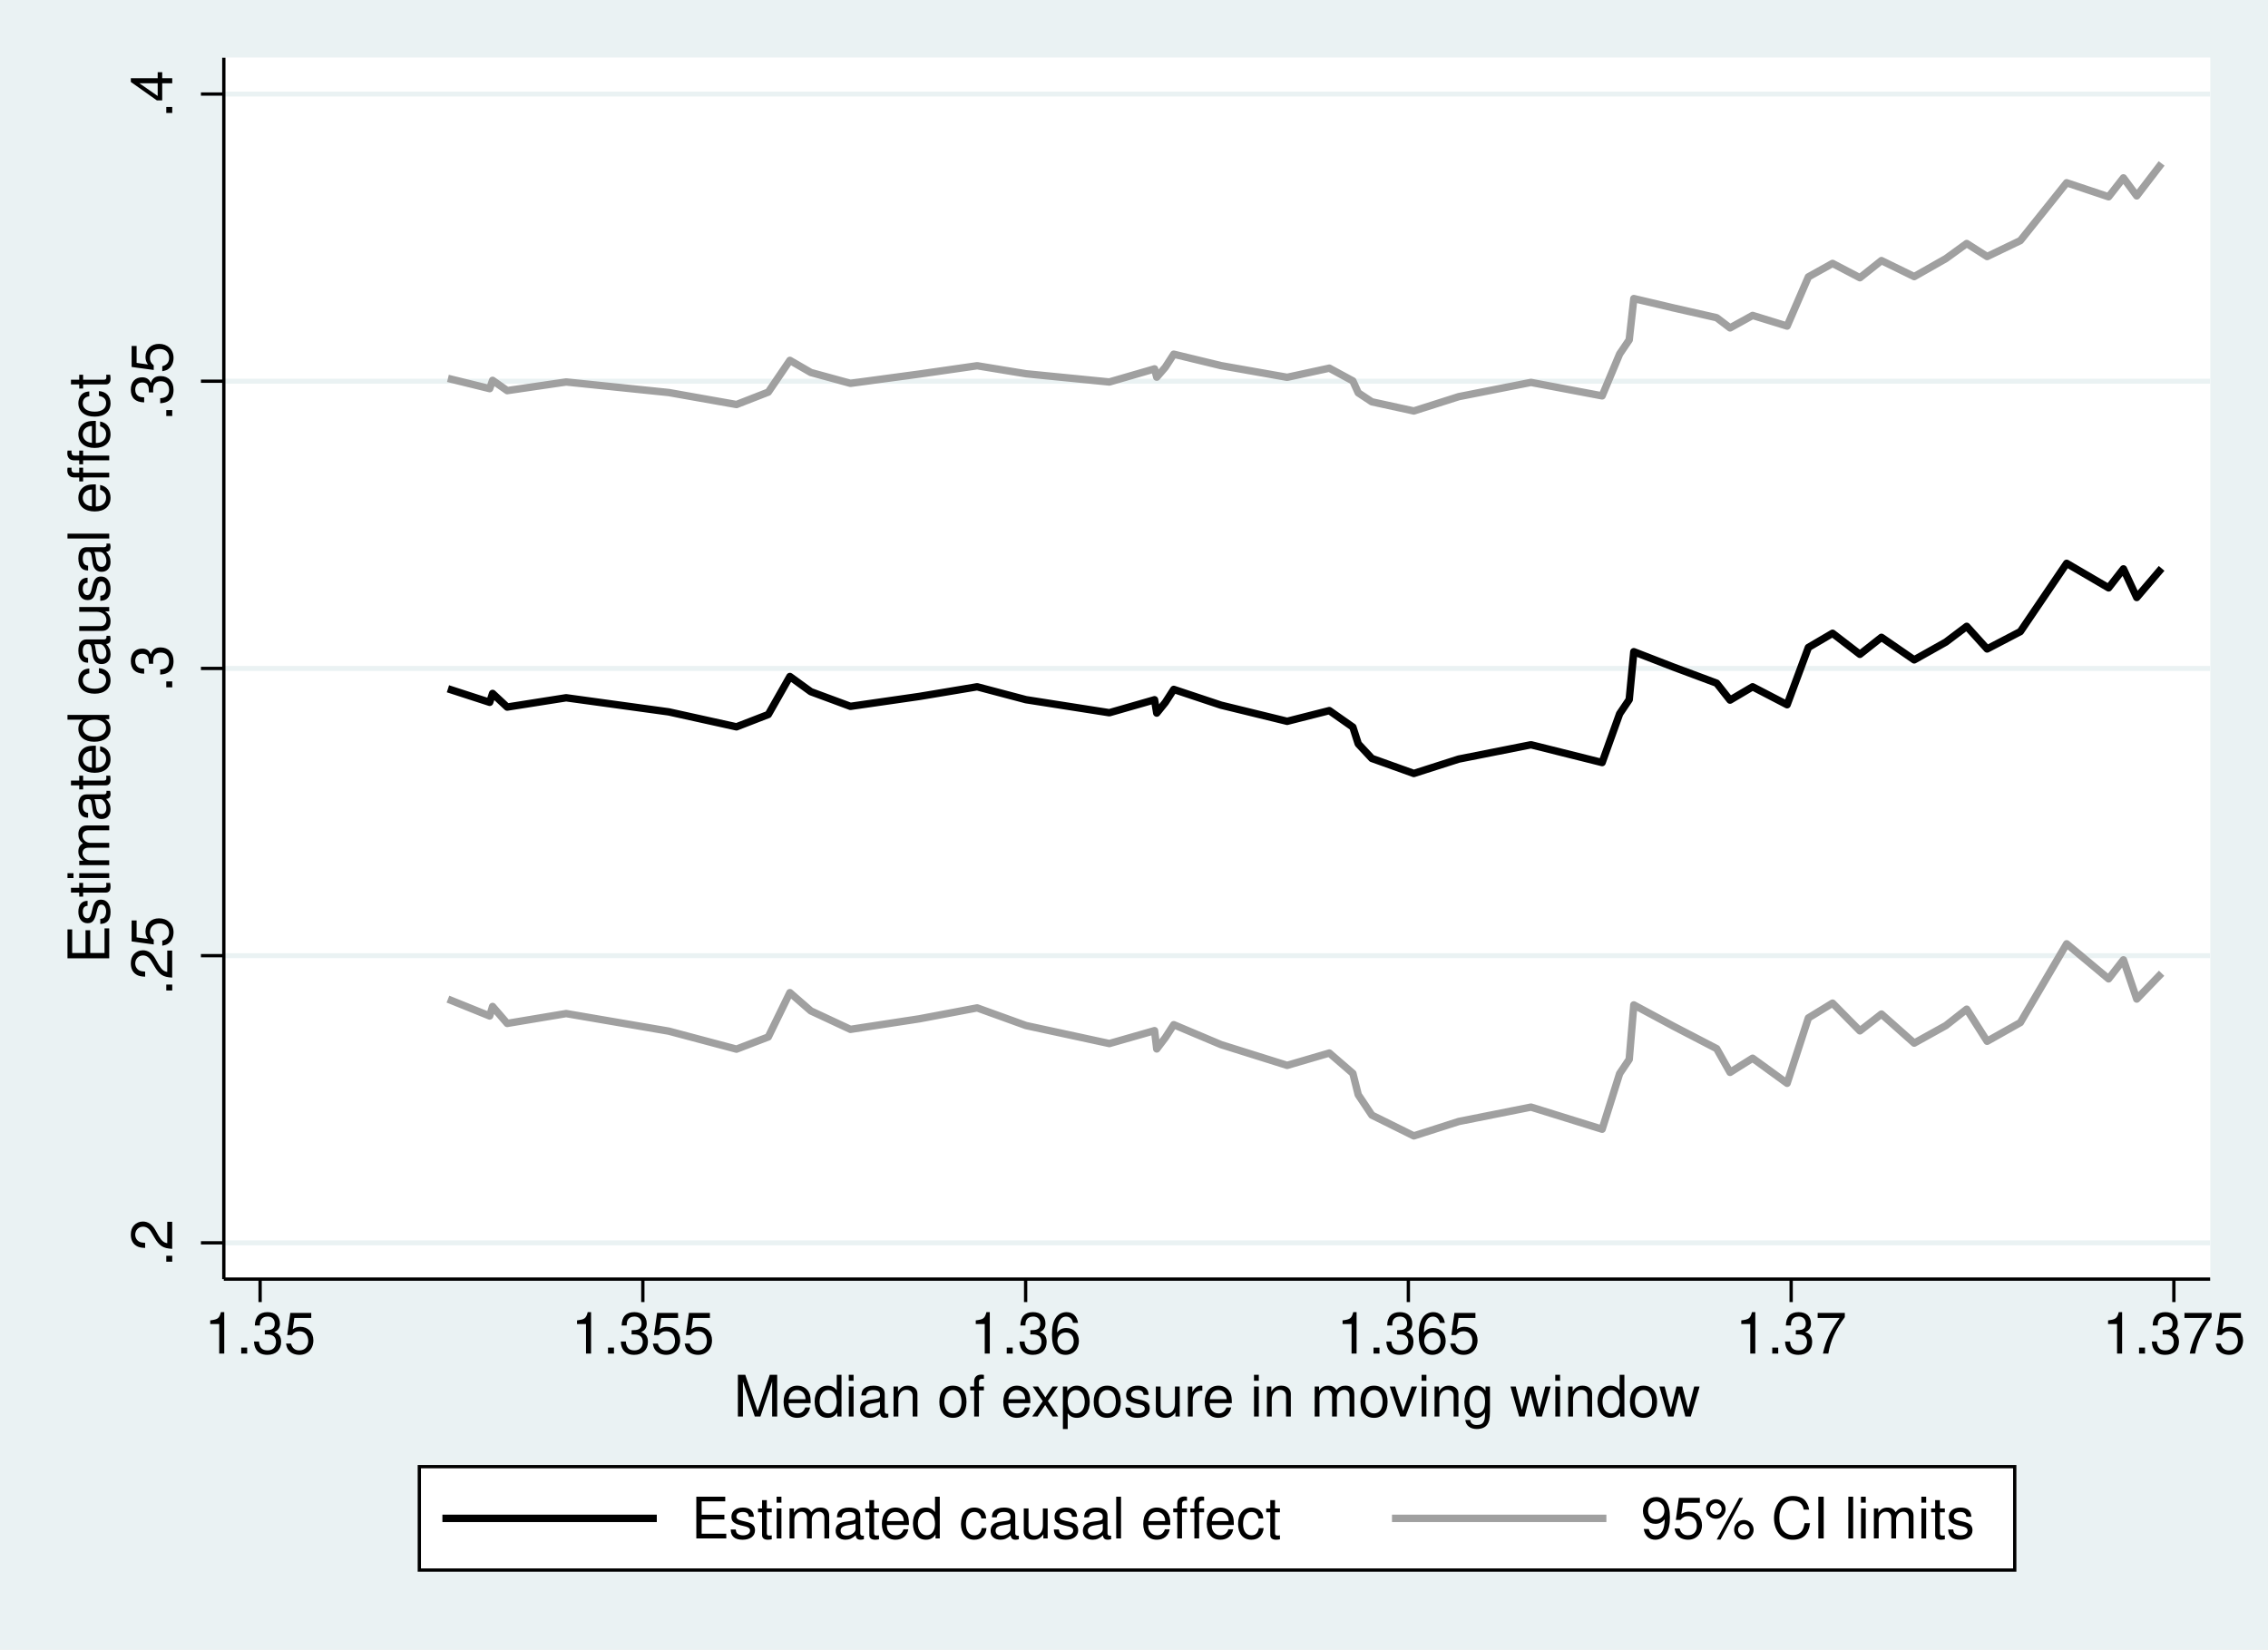
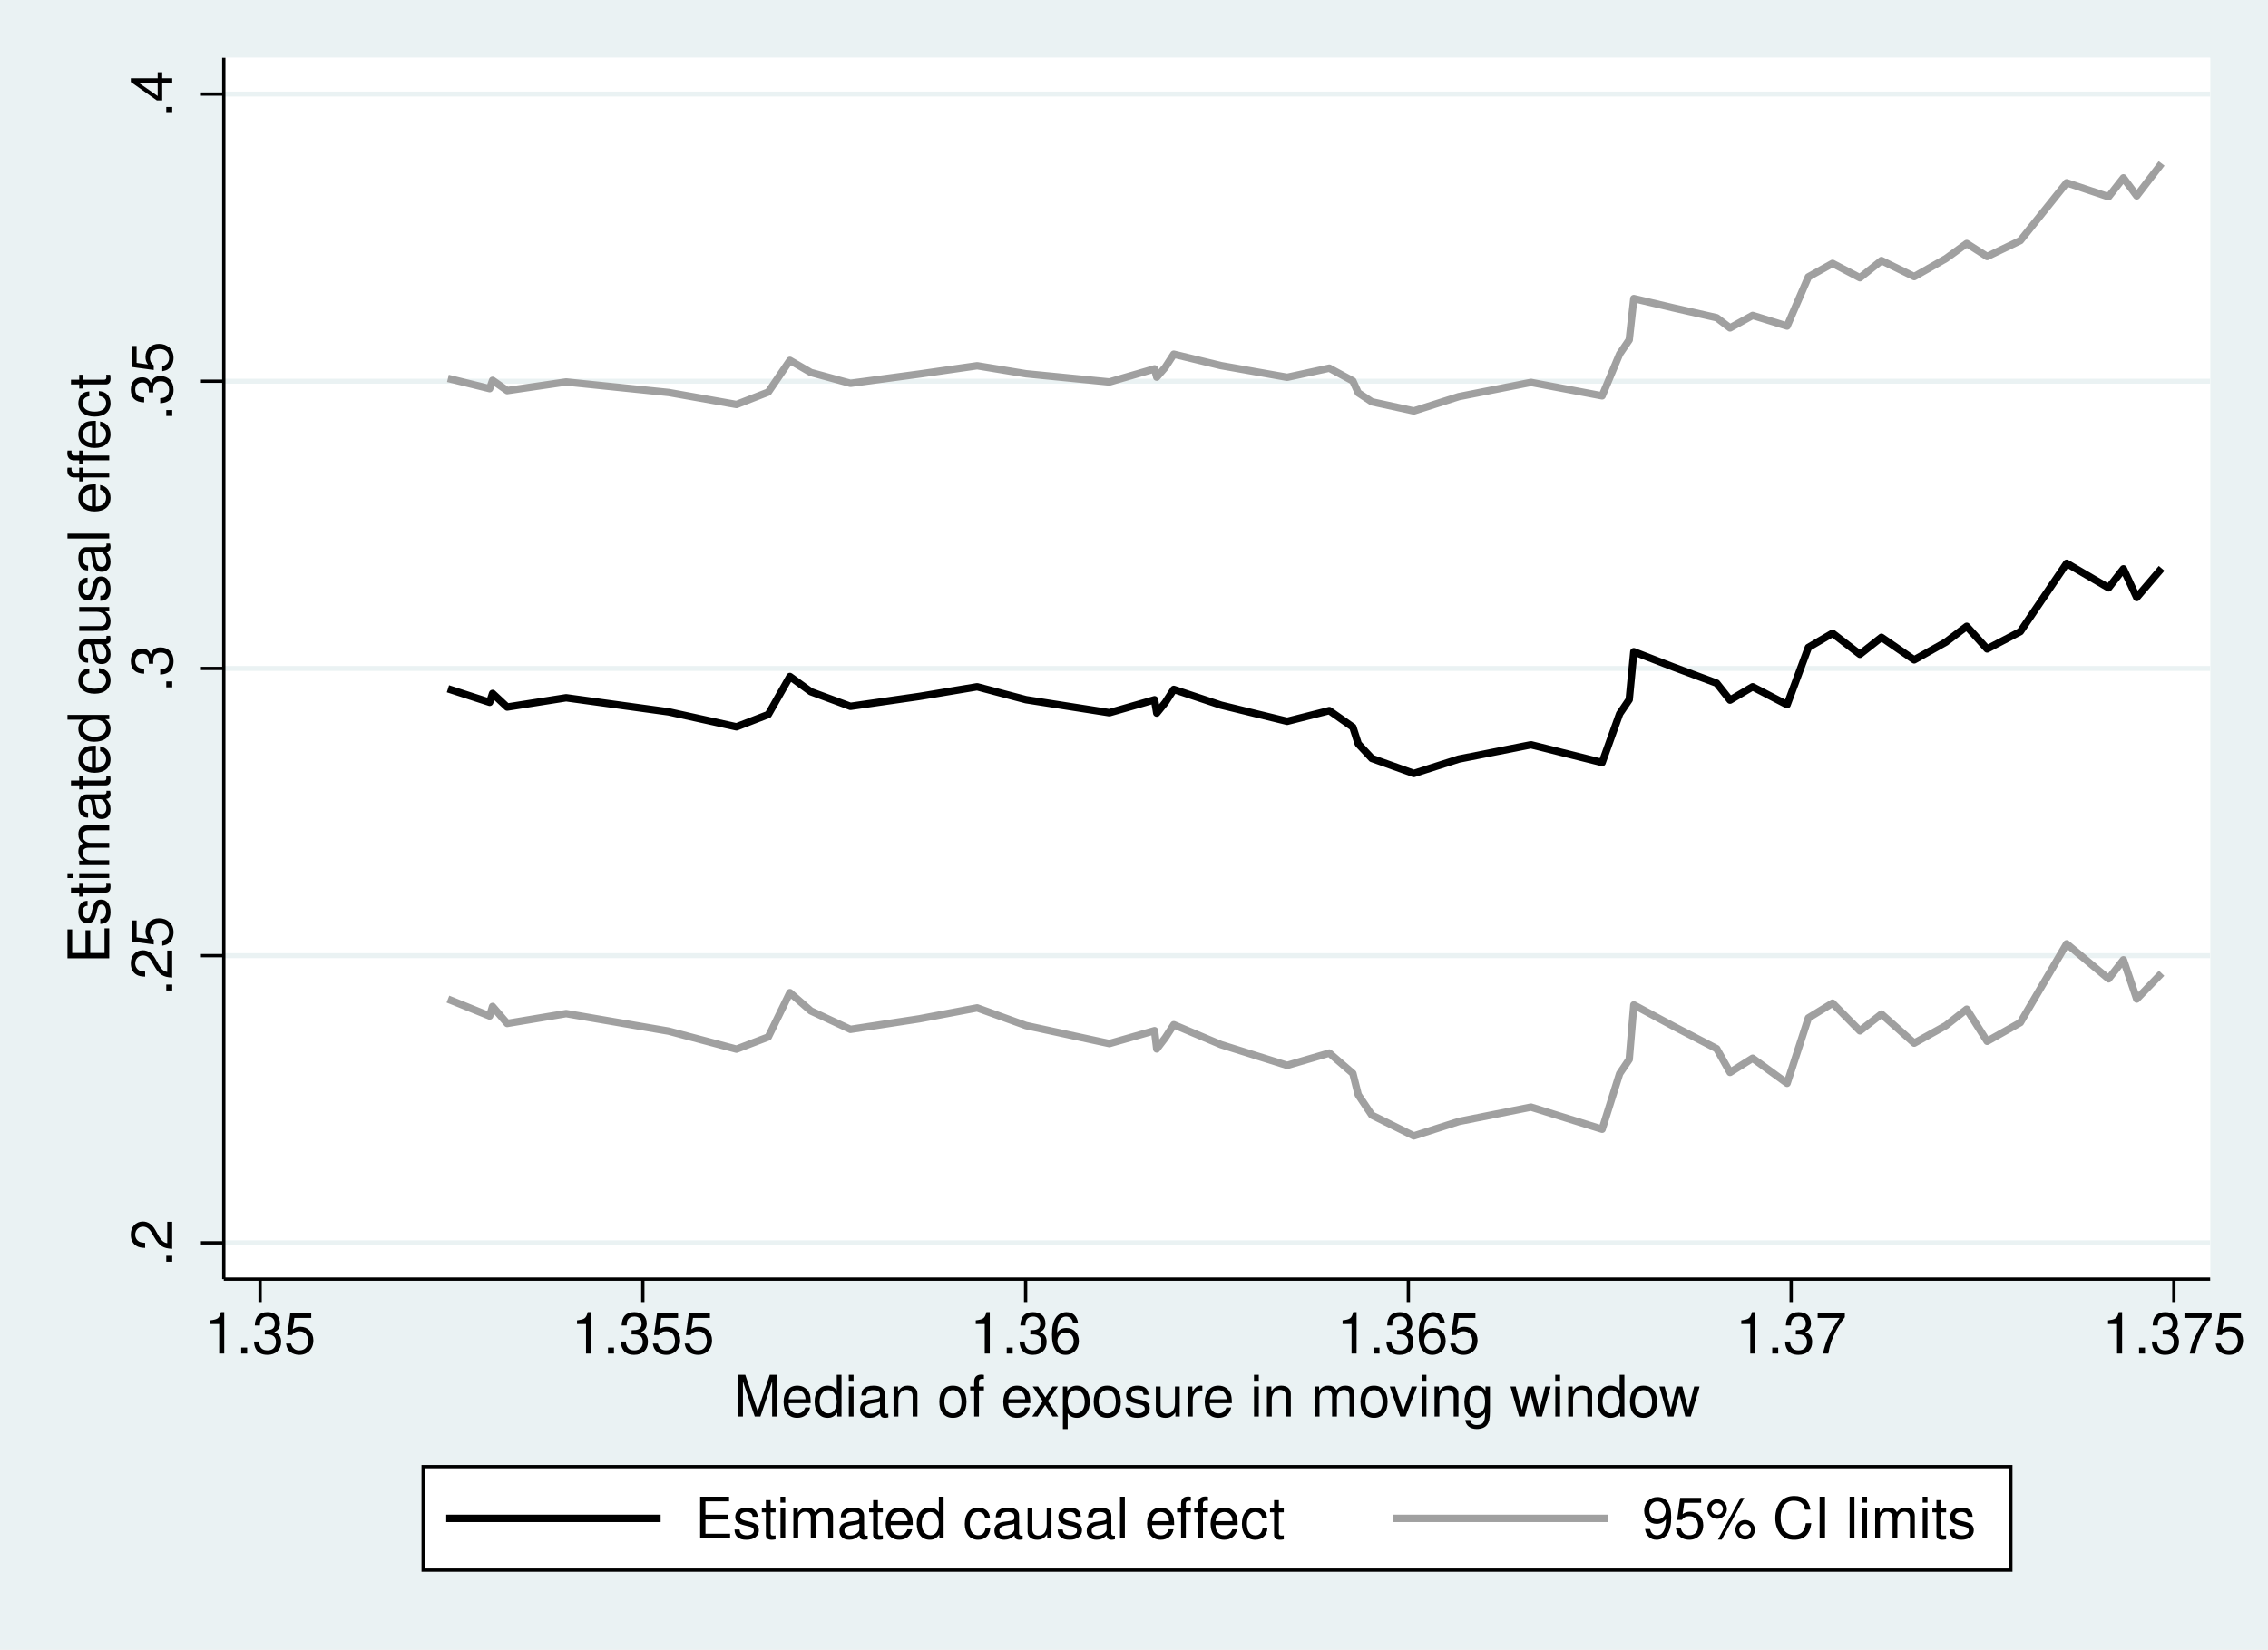
<svg xmlns="http://www.w3.org/2000/svg" version="1.1" width="5.500in" height="4.000in" viewBox="0 0 3960 2880">
  <rect x="0" y="0" width="3960" height="2880" style="fill:#EAF2F3;stroke:none" />
  <rect x="0.00" y="0.00" width="3959.88" height="2880.00" style="fill:#EAF2F3" />
  <rect x="2.88" y="2.88" width="3954.12" height="2874.24" style="fill:none;stroke:#EAF2F3;stroke-width:5.76" />
  <rect x="390.80" y="100.86" width="3468.22" height="2132.77" style="fill:#FFFFFF" />
  <rect x="393.68" y="103.74" width="3462.46" height="2127.01" style="fill:none;stroke:#FFFFFF;stroke-width:5.76" />
  <line x1="390.80" y1="2170.27" x2="3859.02" y2="2170.27" style="stroke:#EAF2F3;stroke-width:8.64" />
  <line x1="390.80" y1="1668.82" x2="3859.02" y2="1668.82" style="stroke:#EAF2F3;stroke-width:8.64" />
  <line x1="390.80" y1="1167.25" x2="3859.02" y2="1167.25" style="stroke:#EAF2F3;stroke-width:8.64" />
  <line x1="390.80" y1="665.67" x2="3859.02" y2="665.67" style="stroke:#EAF2F3;stroke-width:8.64" />
  <line x1="390.80" y1="164.22" x2="3859.02" y2="164.22" style="stroke:#EAF2F3;stroke-width:8.64" />
  <path d=" M782.10 1202.76 L854.99 1226.40 L860.06 1210.93 L885.56 1234.69 L988.52 1218.48 L1167.71 1243.11 L1285.89 1269.22 L1341.45 1247.69 L1379.19 1181.35 L1415.70 1207.84 L1484.88 1233.45 L1605.29 1216.13 L1706.14 1199.30 L1791.41 1221.82 L1936.94 1244.59 L2015.89 1221.95 L2019.72 1245.21 L2034.70 1226.65 L2049.42 1203.88 L2131.84 1231.35 L2247.42 1259.57 L2321.05 1240.88 L2362.14 1269.71 L2371.55 1298.92 L2395.30 1324.41 L2468.57 1350.65 L2547.02 1325.53 L2673.12 1300.53 L2797.37 1331.59 L2827.94 1246.45 L2844.64 1221.70 L2852.69 1138.04 L2921.99 1164.90 L2997.35 1192.99 L3020.74 1222.56 L3060.09 1199.30 L3120.36 1230.61 L3157.48 1130.62 L3199.68 1105.86 L3247.45 1142.62 L3285.07 1112.92 L3342.24 1152.27 L3397.56 1121.21 L3433.94 1093.74 L3469.58 1133.21 L3527.62 1102.89 L3608.43 983.72 L3681.69 1026.54 L3707.55 993.37 L3730.82 1043.37 L3774.25 992.51" stroke-linejoin="round" style="fill:none;stroke:#000000;stroke-width:12.96" />
  <path d=" M782.10 660.72 L854.99 678.67 L860.06 664.19 L885.56 682.13 L988.52 667.03 L1167.71 685.47 L1285.89 706.39 L1341.45 684.73 L1379.19 629.29 L1415.70 650.45 L1484.88 669.38 L1605.29 653.17 L1706.14 638.69 L1791.41 652.68 L1936.94 667.03 L2015.89 644.14 L2019.72 658.62 L2034.70 641.29 L2049.42 618.52 L2131.84 638.45 L2247.42 658.87 L2321.05 642.90 L2362.14 665.18 L2371.55 685.97 L2395.30 701.68 L2468.57 717.65 L2547.02 692.65 L2673.12 667.78 L2797.37 691.29 L2827.94 618.15 L2844.64 593.52 L2852.69 521.38 L2921.99 537.71 L2997.35 554.79 L3020.74 572.61 L3060.09 550.83 L3120.36 569.39 L3157.48 483.51 L3199.68 459.99 L3247.45 484.99 L3285.07 455.04 L3342.24 483.01 L3397.56 451.58 L3433.94 425.22 L3469.58 447.99 L3527.62 420.14 L3608.43 319.16 L3681.69 343.66 L3707.55 310.62 L3730.82 342.06 L3774.25 285.38" stroke-linejoin="round" style="fill:none;stroke:#A0A0A0;stroke-width:12.96" />
  <path d=" M782.10 1744.68 L854.99 1774.14 L860.06 1757.55 L885.56 1787.13 L988.52 1769.93 L1167.71 1800.62 L1285.89 1832.05 L1341.45 1810.77 L1379.19 1733.42 L1415.70 1765.23 L1484.88 1797.52 L1605.29 1779.09 L1706.14 1760.03 L1791.41 1790.84 L1936.94 1822.28 L2015.89 1799.75 L2019.72 1831.68 L2034.70 1812.00 L2049.42 1789.36 L2131.84 1824.13 L2247.42 1860.39 L2321.05 1838.86 L2362.14 1874.38 L2371.55 1911.75 L2395.30 1947.27 L2468.57 1983.53 L2547.02 1958.40 L2673.12 1933.28 L2797.37 1971.89 L2827.94 1874.75 L2844.64 1850.00 L2852.69 1754.83 L2921.99 1792.08 L2997.35 1831.19 L3020.74 1872.64 L3060.09 1847.89 L3120.36 1891.70 L3157.48 1777.60 L3199.68 1751.74 L3247.45 1800.12 L3285.07 1770.79 L3342.24 1821.53 L3397.56 1790.84 L3433.94 1762.26 L3469.58 1818.32 L3527.62 1785.64 L3608.43 1648.15 L3681.69 1709.29 L3707.55 1676.12 L3730.82 1744.56 L3774.25 1699.51" stroke-linejoin="round" style="fill:none;stroke:#A0A0A0;stroke-width:12.96" />
  <line x1="390.80" y1="2233.63" x2="390.80" y2="100.86" style="stroke:#000000;stroke-width:5.76" />
  <line x1="390.80" y1="2170.27" x2="350.83" y2="2170.27" style="stroke:#000000;stroke-width:5.76" />
  <text x="300.72" y="2170.27" style="font-family:'Helvetica';font-size:99.99px;fill:#000000" transform="rotate(-90 300.72,2170.27)" text-anchor="middle">.2</text>
  <line x1="390.80" y1="1668.82" x2="350.83" y2="1668.82" style="stroke:#000000;stroke-width:5.76" />
  <text x="300.72" y="1668.82" style="font-family:'Helvetica';font-size:99.99px;fill:#000000" transform="rotate(-90 300.72,1668.82)" text-anchor="middle">.25</text>
  <line x1="390.80" y1="1167.25" x2="350.83" y2="1167.25" style="stroke:#000000;stroke-width:5.76" />
  <text x="300.72" y="1167.25" style="font-family:'Helvetica';font-size:99.99px;fill:#000000" transform="rotate(-90 300.72,1167.25)" text-anchor="middle">.3</text>
  <line x1="390.80" y1="665.67" x2="350.83" y2="665.67" style="stroke:#000000;stroke-width:5.76" />
  <text x="300.72" y="665.67" style="font-family:'Helvetica';font-size:99.99px;fill:#000000" transform="rotate(-90 300.72,665.67)" text-anchor="middle">.35</text>
  <line x1="390.80" y1="164.22" x2="350.83" y2="164.22" style="stroke:#000000;stroke-width:5.76" />
  <text x="300.72" y="164.22" style="font-family:'Helvetica';font-size:99.99px;fill:#000000" transform="rotate(-90 300.72,164.22)" text-anchor="middle">.4</text>
  <text x="190.71" y="1167.25" style="font-family:'Helvetica';font-size:99.99px;fill:#000000" transform="rotate(-90 190.71,1167.25)" text-anchor="middle">Estimated causal effect</text>
  <line x1="390.80" y1="2233.63" x2="3859.02" y2="2233.63" style="stroke:#000000;stroke-width:5.76" />
  <line x1="454.16" y1="2233.63" x2="454.16" y2="2273.73" style="stroke:#000000;stroke-width:5.76" />
  <text x="454.16" y="2363.59" style="font-family:'Helvetica';font-size:99.99px;fill:#000000" text-anchor="middle">1.35</text>
  <line x1="1122.41" y1="2233.63" x2="1122.41" y2="2273.73" style="stroke:#000000;stroke-width:5.76" />
  <text x="1122.41" y="2363.59" style="font-family:'Helvetica';font-size:99.99px;fill:#000000" text-anchor="middle">1.355</text>
  <line x1="1790.79" y1="2233.63" x2="1790.79" y2="2273.73" style="stroke:#000000;stroke-width:5.76" />
  <text x="1790.79" y="2363.59" style="font-family:'Helvetica';font-size:99.99px;fill:#000000" text-anchor="middle">1.36</text>
  <line x1="2459.04" y1="2233.63" x2="2459.04" y2="2273.73" style="stroke:#000000;stroke-width:5.76" />
  <text x="2459.04" y="2363.59" style="font-family:'Helvetica';font-size:99.99px;fill:#000000" text-anchor="middle">1.365</text>
  <line x1="3127.41" y1="2233.63" x2="3127.41" y2="2273.73" style="stroke:#000000;stroke-width:5.76" />
  <text x="3127.41" y="2363.59" style="font-family:'Helvetica';font-size:99.99px;fill:#000000" text-anchor="middle">1.37</text>
  <line x1="3795.66" y1="2233.63" x2="3795.66" y2="2273.73" style="stroke:#000000;stroke-width:5.76" />
  <text x="3795.66" y="2363.59" style="font-family:'Helvetica';font-size:99.99px;fill:#000000" text-anchor="middle">1.375</text>
  <text x="2124.91" y="2473.60" style="font-family:'Helvetica';font-size:99.99px;fill:#000000" text-anchor="middle">Median of exposure in moving window</text>
-   <rect x="729.26" y="2558.24" width="2791.43" height="186.37" style="fill:#FFFFFF" />
-   <rect x="732.14" y="2561.12" width="2785.67" height="180.61" style="fill:none;stroke:#000000;stroke-width:5.76" />
-   <line x1="772.45" y1="2651.43" x2="1146.79" y2="2651.43" style="stroke:#000000;stroke-width:12.96" />
-   <line x1="2430.45" y1="2651.43" x2="2804.79" y2="2651.43" style="stroke:#A0A0A0;stroke-width:12.96" />
-   <text x="1206.81" y="2686.46" style="font-family:'Helvetica';font-size:99.99px;fill:#000000">Estimated causal effect</text>
-   <text x="2864.81" y="2686.46" style="font-family:'Helvetica';font-size:99.99px;fill:#000000">95% CI limits</text>
+   <rect x="735.94" y="2558.24" width="2777.94" height="186.37" style="fill:#FFFFFF" />
+   <rect x="738.82" y="2561.12" width="2772.18" height="180.61" style="fill:none;stroke:#000000;stroke-width:5.76" />
+   <line x1="779.13" y1="2651.43" x2="1153.47" y2="2651.43" style="stroke:#000000;stroke-width:12.96" />
+   <line x1="2432.68" y1="2651.43" x2="2807.02" y2="2651.43" style="stroke:#A0A0A0;stroke-width:12.96" />
+   <text x="1213.49" y="2686.46" style="font-family:'Helvetica';font-size:99.99px;fill:#000000">Estimated causal effect</text>
+   <text x="2867.04" y="2686.46" style="font-family:'Helvetica';font-size:99.99px;fill:#000000">95% CI limits</text>
</svg>
